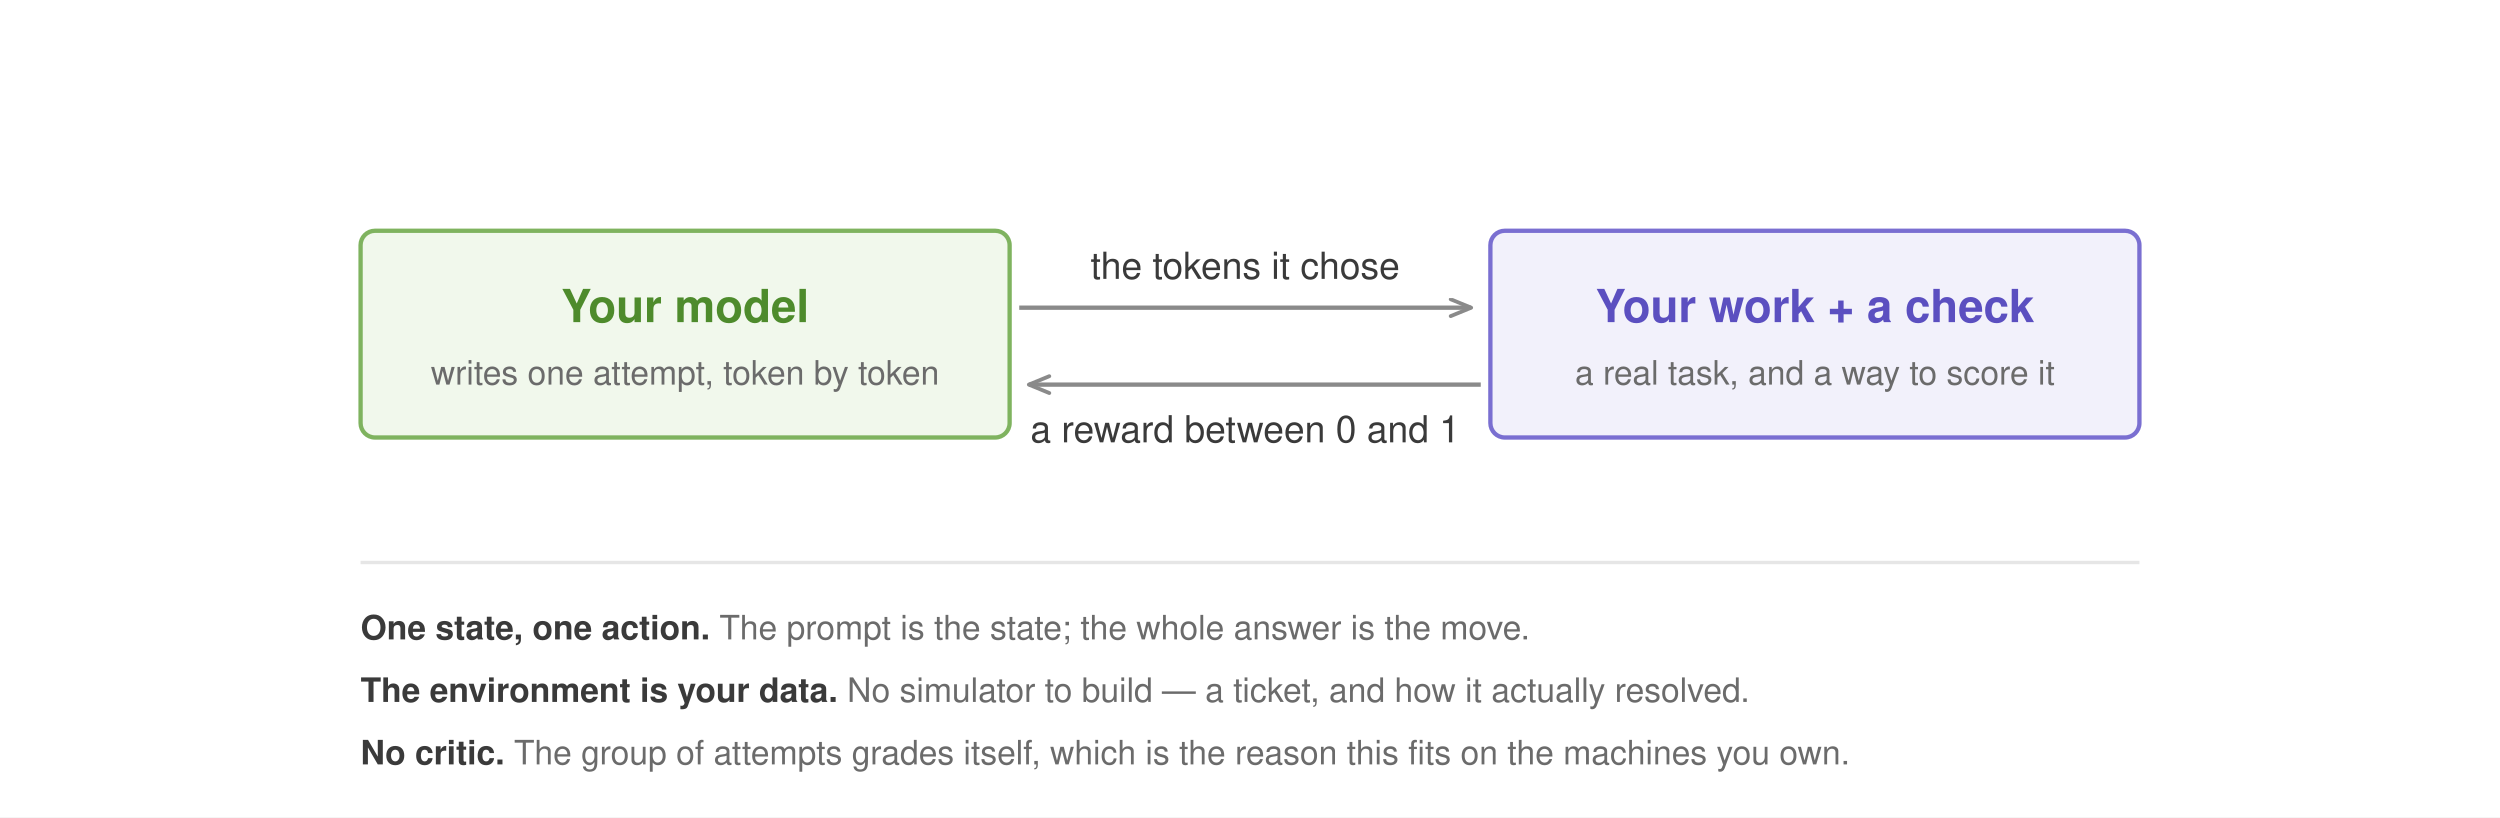
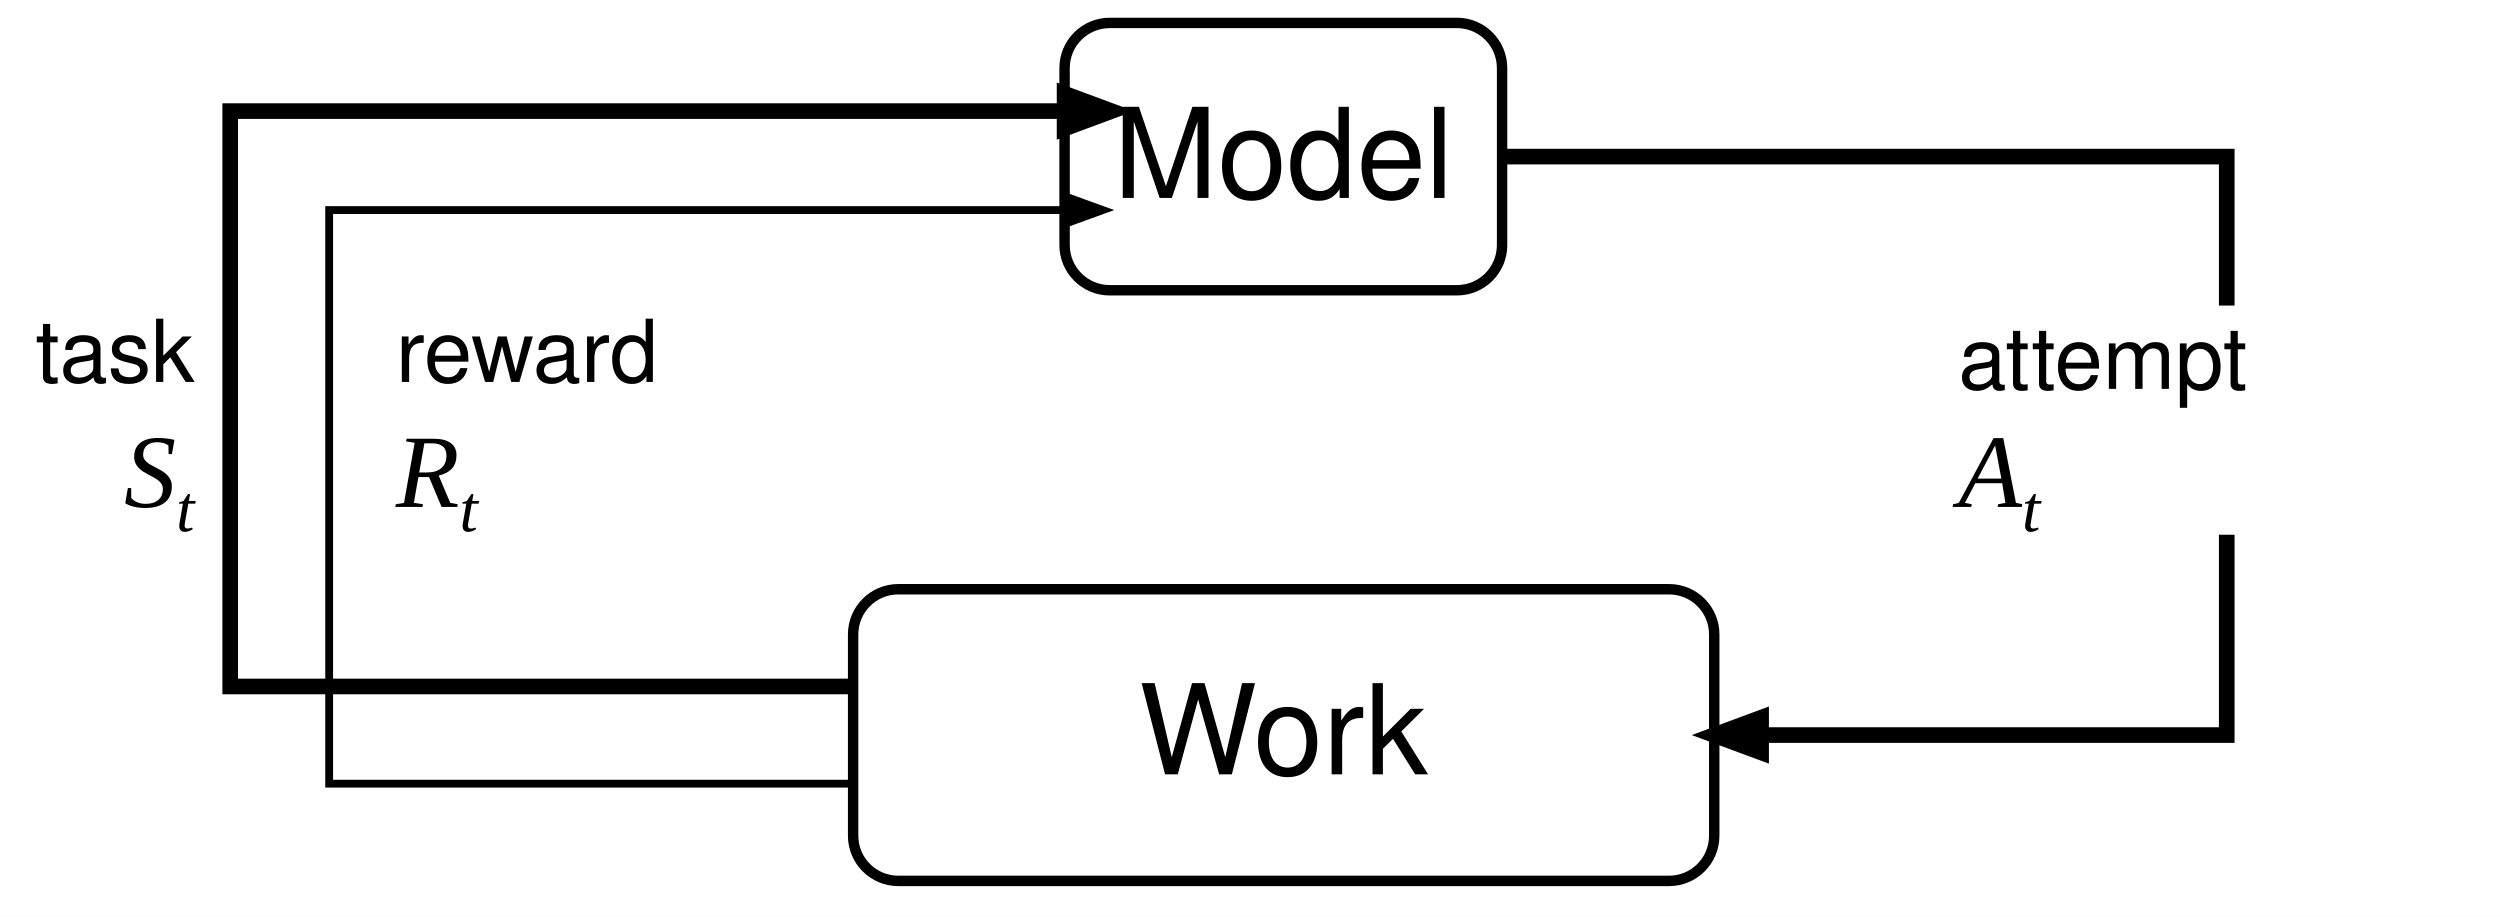
- <svg xmlns="http://www.w3.org/2000/svg" viewBox="0 0 1040 340" font-family="ui-sans-serif, -apple-system, 'Segoe UI', Helvetica, Arial, sans-serif">
-   <defs>
-     <marker id="g" markerWidth="12" markerHeight="12" refX="9.5" refY="4" orient="auto" markerUnits="userSpaceOnUse">
-       <path d="M1,0.5 L9.5,4 L1,7.5" fill="none" stroke="#8a8a8a" stroke-width="1.6" stroke-linecap="round" stroke-linejoin="round" />
-     </marker>
-   </defs>
+ <svg xmlns="http://www.w3.org/2000/svg" viewBox="0 0 720 264" shape-rendering="geometricPrecision" font-family="Helvetica, Arial, sans-serif" stroke-linejoin="miter" stroke-linecap="butt">
  <style>
-     .green { fill:#f1f8ec; stroke:#7fb35f; stroke-width:1.8 }
-     .purple{ fill:#f2f1fb; stroke:#7a6fd1; stroke-width:1.8 }
-     .coral { fill:#fdf1ed; stroke:#e0785c; stroke-width:1.8 }
-     .tg { fill:#4e8b2c; font-size:19px; font-weight:750 }
-     .tp { fill:#5b4fc0; font-size:19px; font-weight:750 }
-     .tc { fill:#c2593a; font-size:19px; font-weight:750 }
-     .sub{ fill:#6b6b6b; font-size:14px }
-     .lbl{ fill:#3a3a3a; font-size:15.5px }
-     .ln { stroke:#8a8a8a; stroke-width:1.8; fill:none }
+     .box  { fill:#fff; stroke:#000; stroke-width:3 }
+     .pri  { fill:none; stroke:#000; stroke-width:4.5 }
+     .sec  { fill:none; stroke:#000; stroke-width:2.25 }
+     .rule { fill:none; stroke:#000; stroke-width:1.5; stroke-dasharray:3 3 }
+     .nm   { font-size:36px; fill:#000 }
+     .wd   { font-size:25px; fill:#000 }
+     .sy   { font-family:Georgia,'Times New Roman',serif; font-style:italic; font-size:30px; fill:#000 }
+     .sub  { font-family:Georgia,'Times New Roman',serif; font-style:italic; font-size:19px; fill:#000 }
  </style>
-   <rect width="1040" height="340" fill="#ffffff" />
-   <rect x="150" y="96" width="270" height="86" rx="6" class="green" />
-   <text x="285" y="134" text-anchor="middle" class="tg">Your model</text>
-   <text x="285" y="160" text-anchor="middle" class="sub">writes one attempt, token by token</text>
-   <rect x="620" y="96" width="270" height="86" rx="6" class="purple" />
-   <text x="755" y="134" text-anchor="middle" class="tp">Your work + a check</text>
-   <text x="755" y="160" text-anchor="middle" class="sub">a real task, and a way to score it</text>
-   <path d="M424 128 L612 128" class="ln" marker-end="url(#g)" />
-   <text x="518" y="116" text-anchor="middle" class="lbl">the tokens it chose</text>
-   <path d="M616 160 L428 160" class="ln" marker-end="url(#g)" />
-   <text x="518" y="184" text-anchor="middle" class="lbl">a reward between 0 and 1</text>
-   <line x1="150" y1="234" x2="890" y2="234" stroke="#e6e6e6" stroke-width="1.4" />
-   <text x="150" y="266" class="sub">
-     <tspan fill="#3a3a3a" font-weight="700">One state, one action.</tspan> The prompt is the state; the whole answer is the move.</text>
-   <text x="150" y="292" class="sub">
-     <tspan fill="#3a3a3a" font-weight="700">The environment is your data.</tspan> No simulator to build — a ticket, and how it actually resolved.</text>
-   <text x="150" y="318" class="sub">
-     <tspan fill="#3a3a3a" font-weight="700">No critic.</tspan> The group of attempts grades itself, which is the reason this fits on the machines you own.</text>
+   <rect width="720" height="264" fill="#fff" />
+   <rect x="306.6" y="6.6" width="126" height="77" rx="13" ry="13" class="box" />
+   <text x="369.6" y="57" text-anchor="middle" class="nm">Model</text>
+   <rect x="245.7" y="169.7" width="248" height="84" rx="13" ry="13" class="box" />
+   <text x="369.6" y="223" text-anchor="middle" class="nm">Work</text>
+   <path d="M432.6 45.1 H641.3 V211.7 H493.7" class="pri" />
+   <path d="M493.7 211.7 l13.5 -5 v10 Z" fill="#000" stroke="#000" stroke-width="4.5" />
+   <rect x="556" y="88" width="112" height="66" fill="#fff" />
+   <text x="564" y="112" class="wd">attempt</text>
+   <text x="564" y="146" class="sy">A<tspan class="sub" dy="7">t</tspan>
+   </text>
+   <path d="M245.7 197.7 H66.3 V32 H306.6" class="pri" />
+   <path d="M306.6 32 l-13.5 -5 v10 Z" fill="#000" stroke="#000" stroke-width="4.5" transform="translate(13.5,0)" />
+   <rect x="0" y="86" width="60" height="68" fill="#fff" />
+   <text x="56" y="110" text-anchor="end" class="wd">task</text>
+   <text x="56" y="146" text-anchor="end" class="sy">S<tspan class="sub" dy="7">t</tspan>
+   </text>
+   <path d="M245.7 225.7 H94.8 V60.5 H306.6" class="sec" />
+   <path d="M306.6 60.5 l-11 -4 v8 Z" fill="#000" stroke="#000" stroke-width="2.25" transform="translate(11,0)" />
+   <rect x="106" y="86" width="104" height="68" fill="#fff" />
+   <text x="114" y="110" class="wd">reward</text>
+   <text x="114" y="146" class="sy">R<tspan class="sub" dy="7">t</tspan>
+   </text>
</svg>
